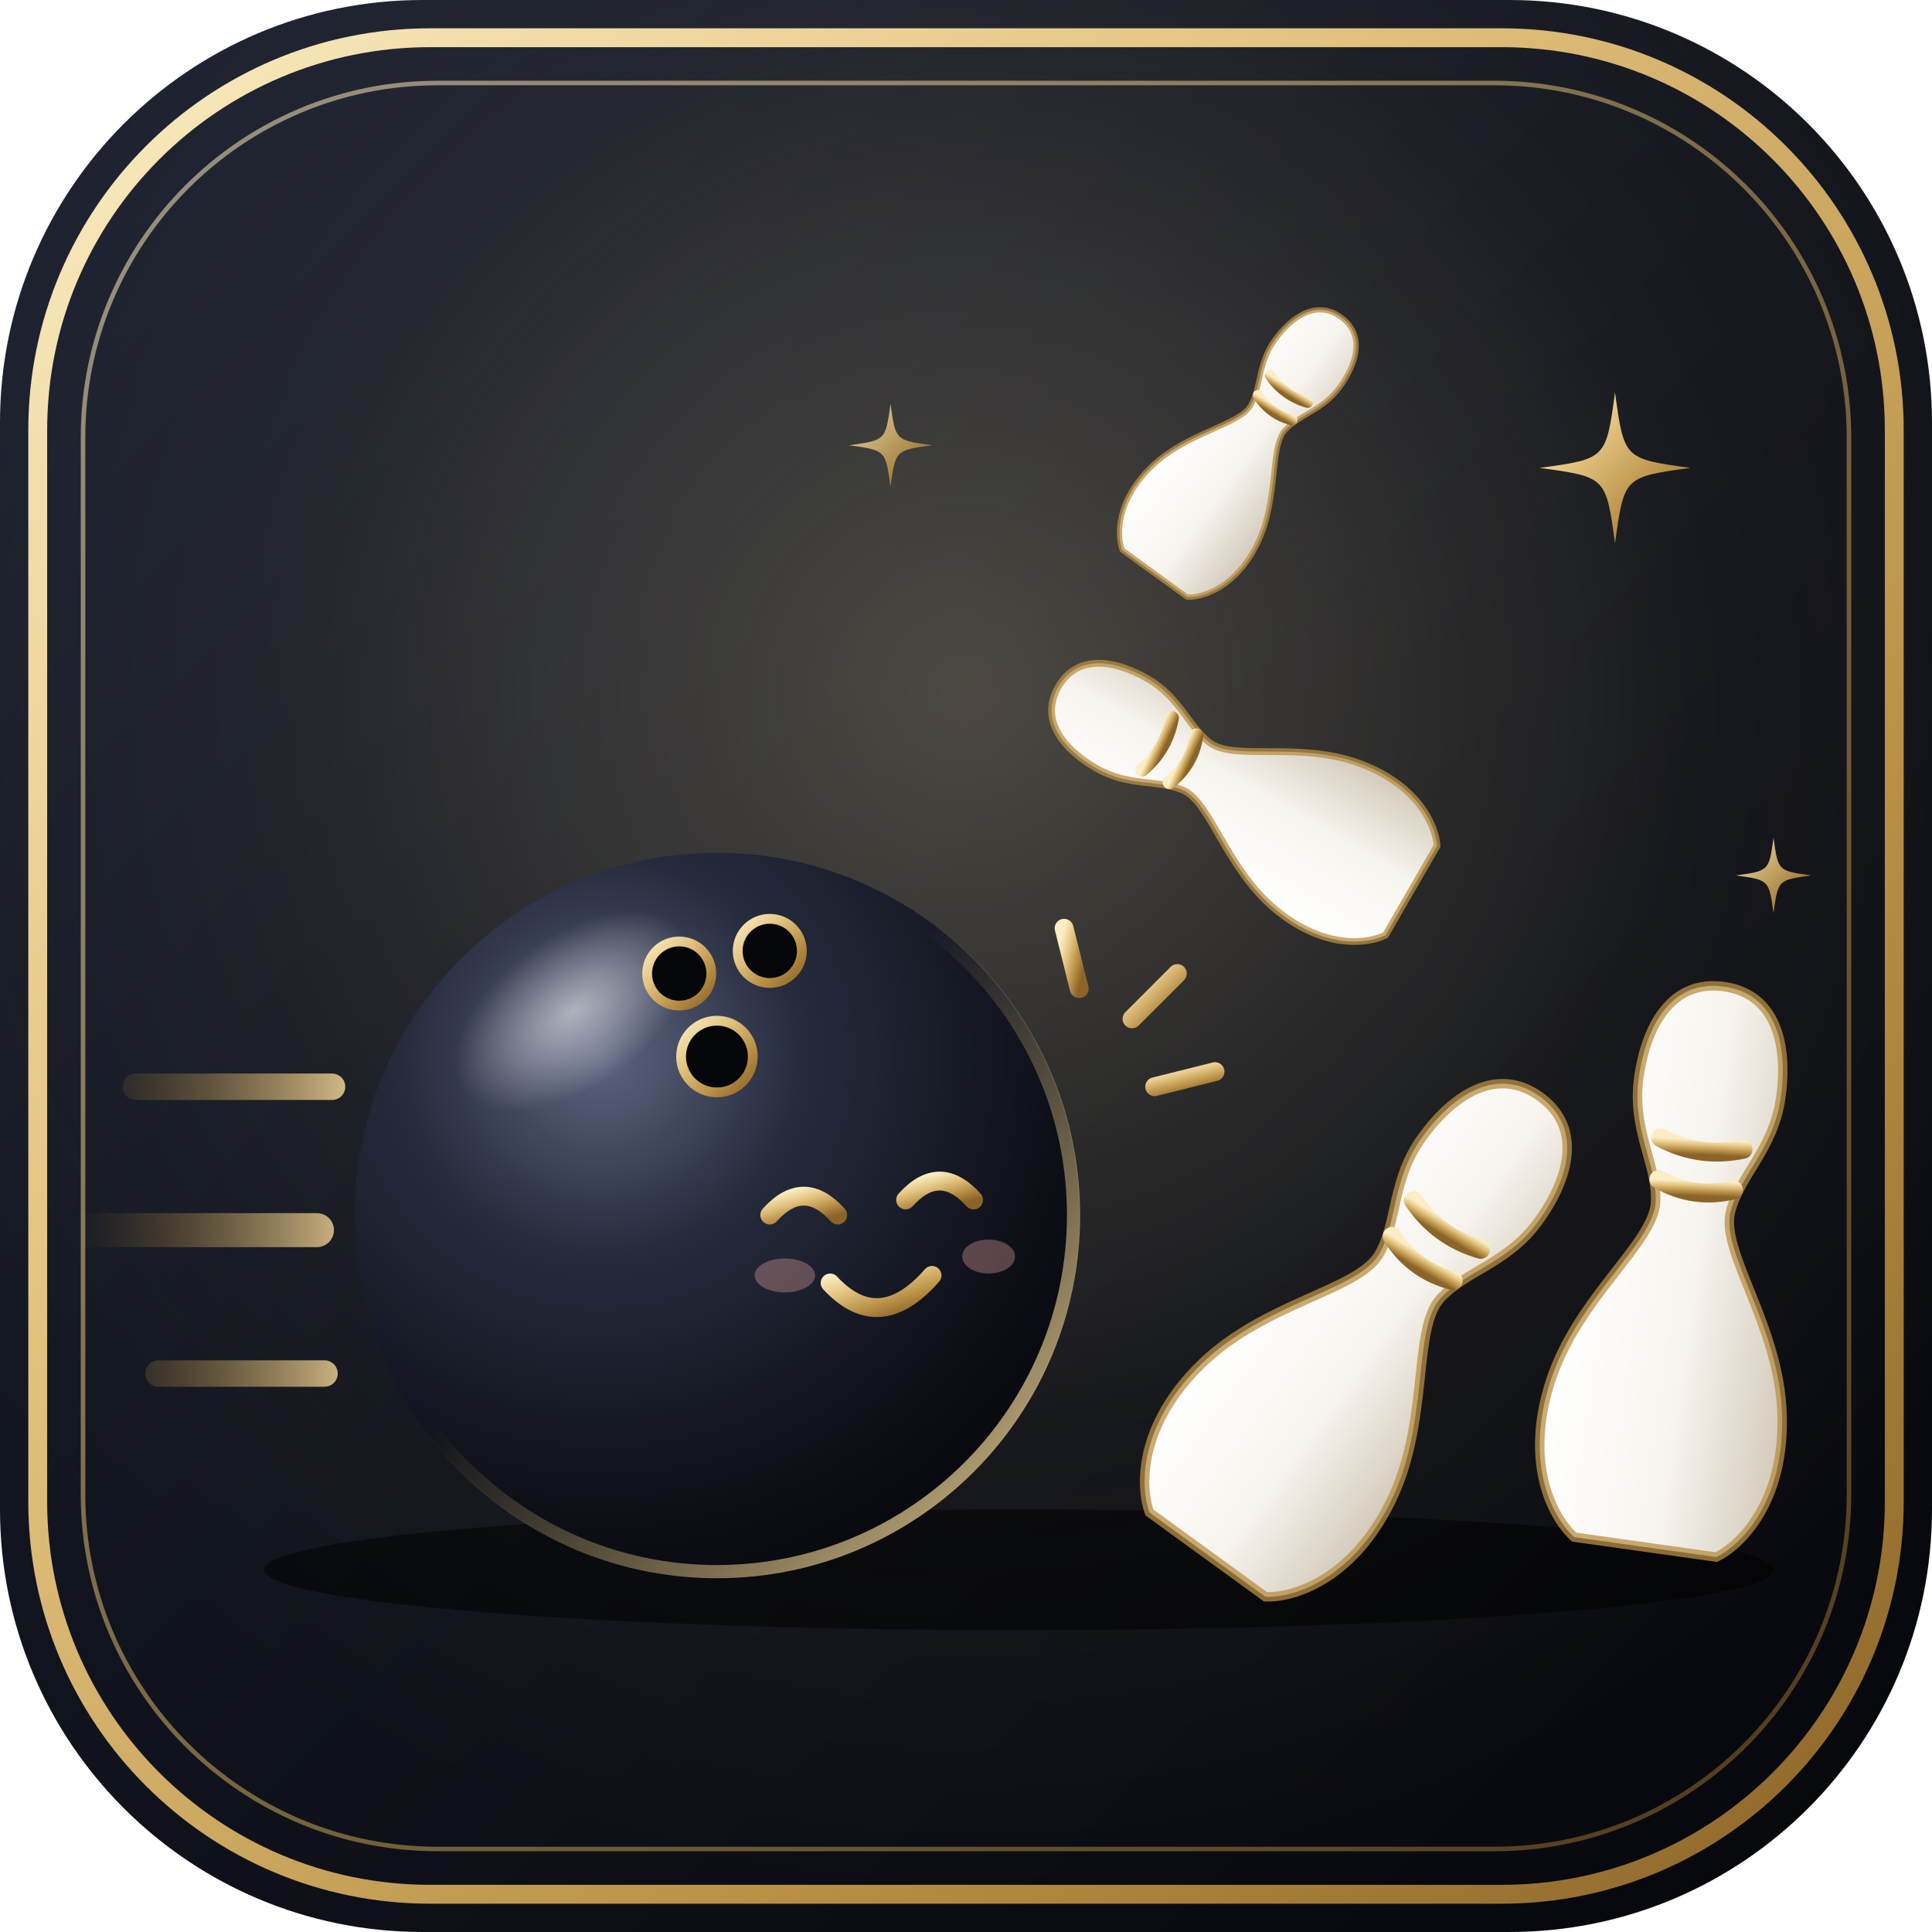
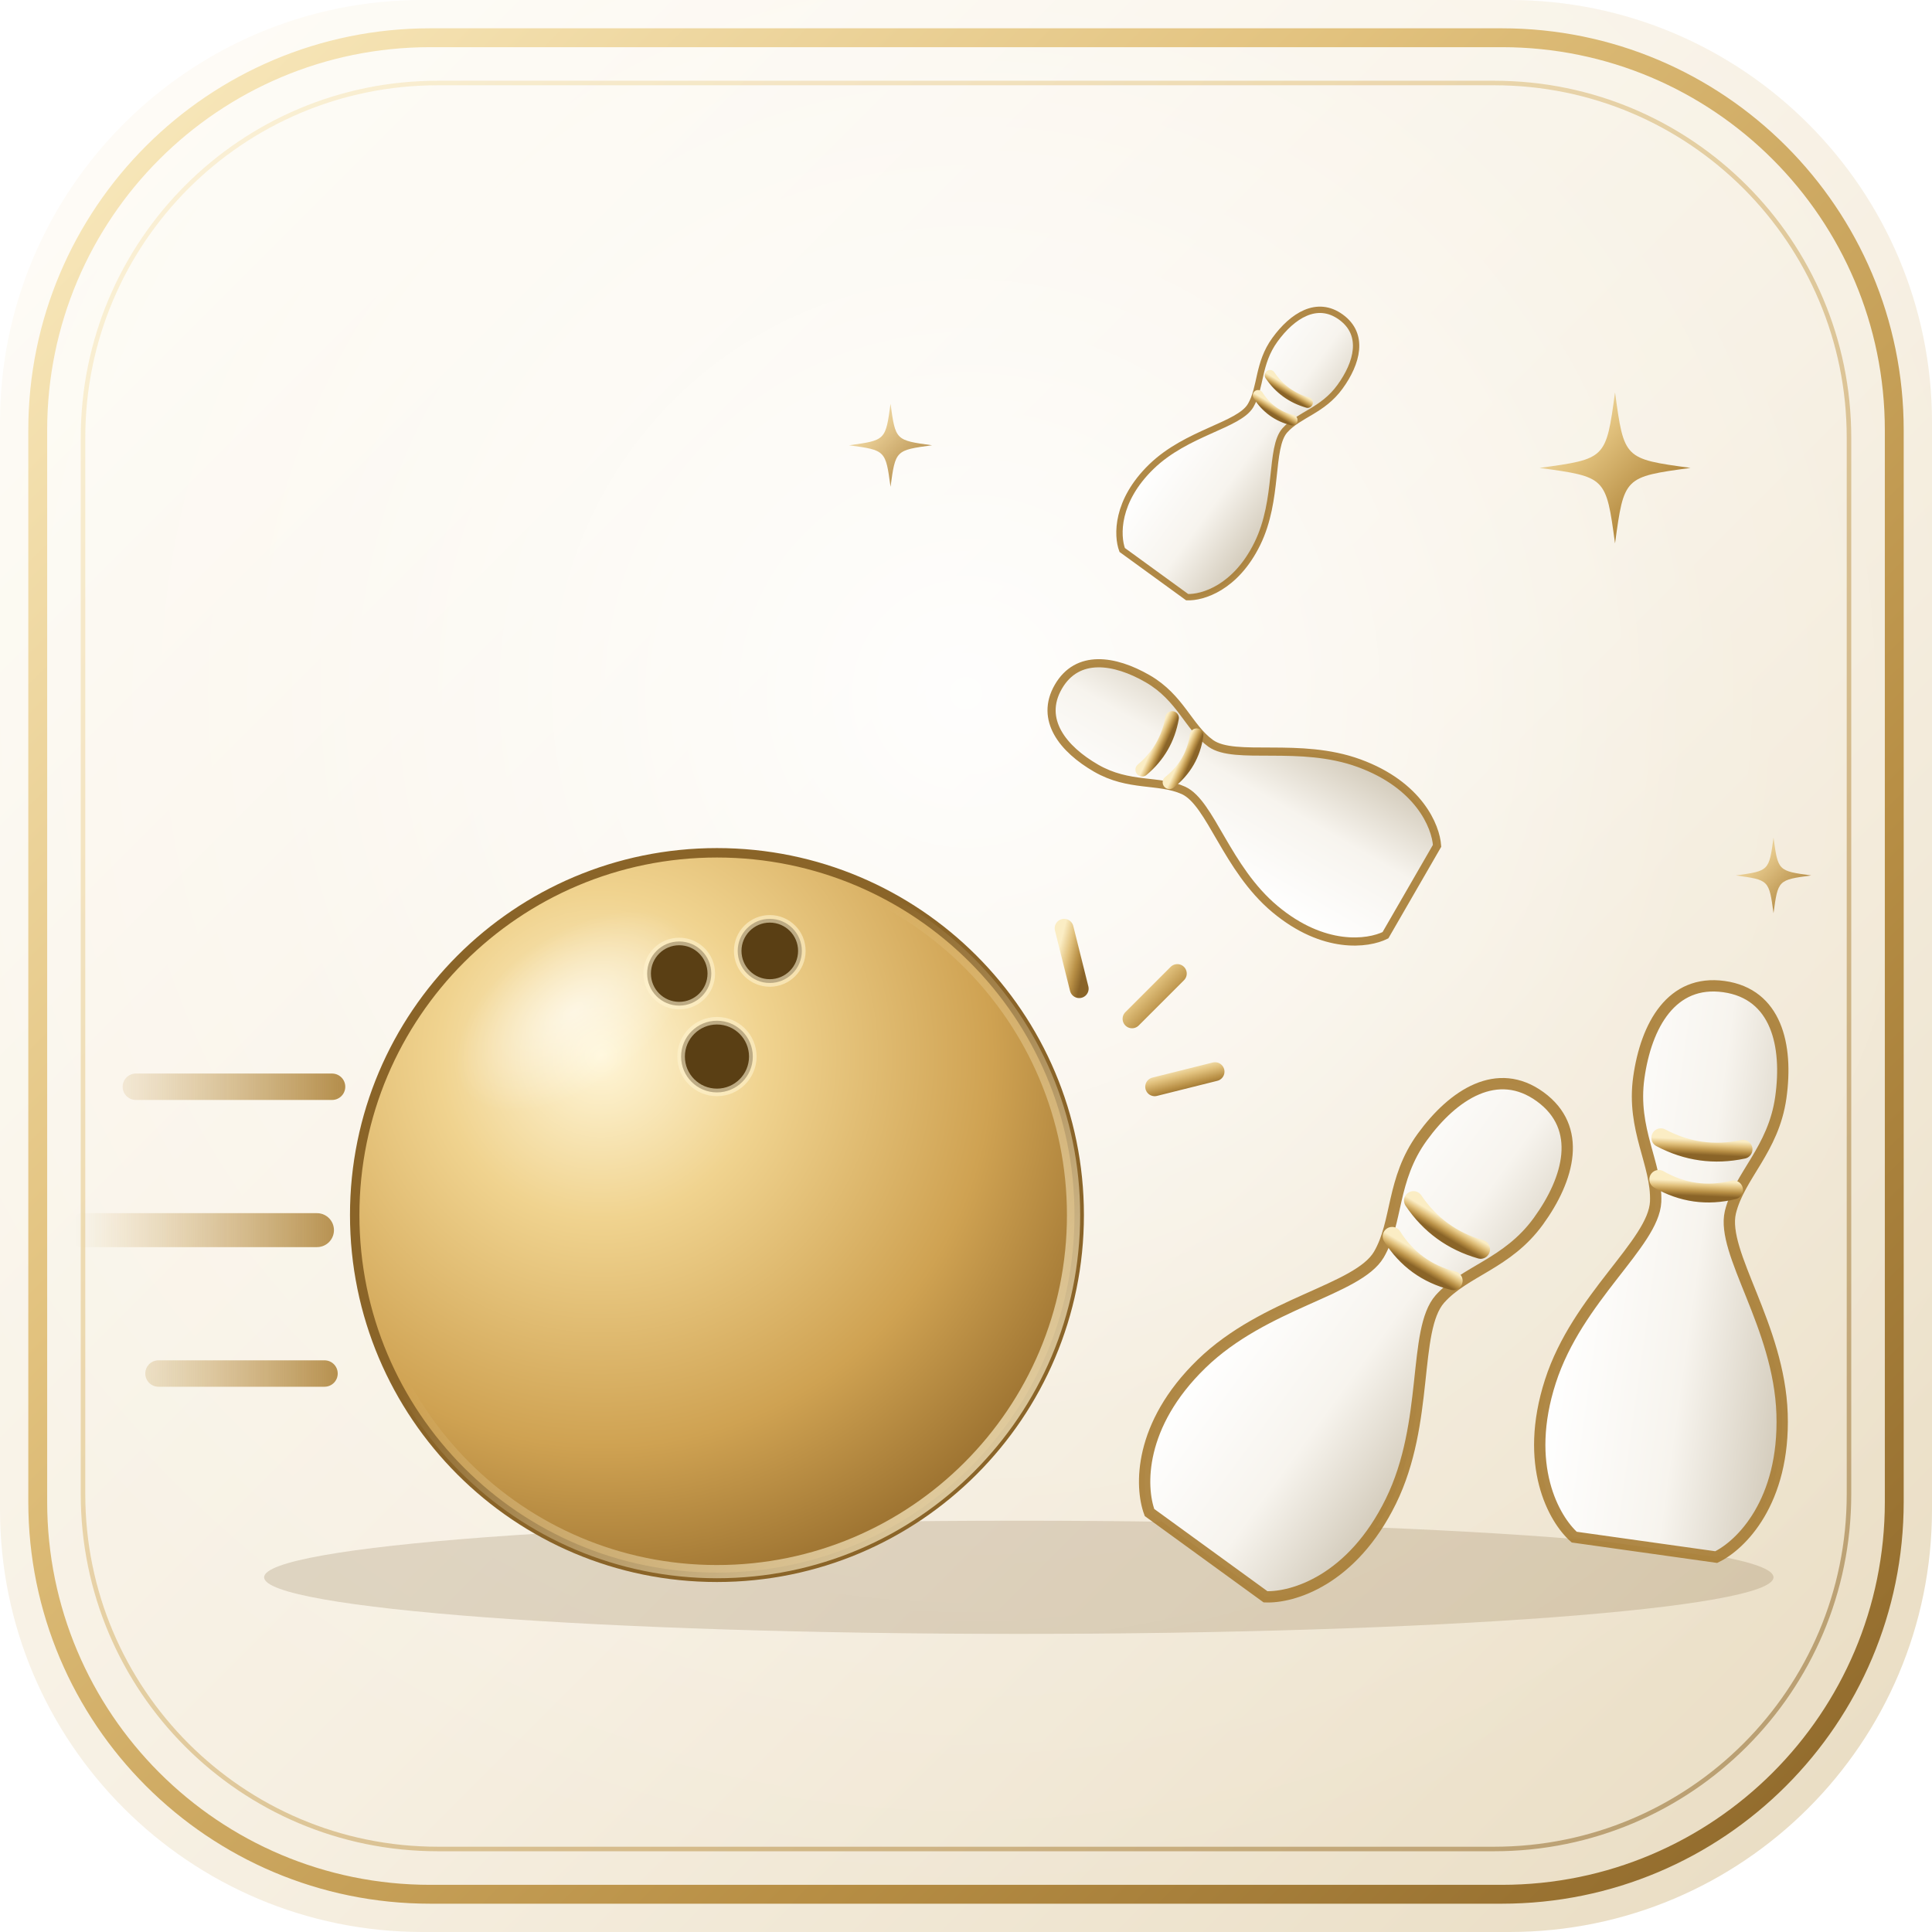
<svg xmlns="http://www.w3.org/2000/svg" xmlns:xlink="http://www.w3.org/1999/xlink" viewBox="0 0 512 512">
  <defs>
    <linearGradient id="bg" x1="0" y1="0" x2="1" y2="1">
-       <stop offset="0" stop-color="#1c2131" />
-       <stop offset=".55" stop-color="#0e1119" />
-       <stop offset="1" stop-color="#06070b" />
+       <stop offset="0" stop-color="#fffdf8" />
+       <stop offset=".55" stop-color="#f6efe1" />
+       <stop offset="1" stop-color="#e8dbc0" />
    </linearGradient>
    <radialGradient id="spot" cx="0.5" cy="0.36" r="0.62">
-       <stop offset="0" stop-color="#f3dca6" stop-opacity=".26" />
-       <stop offset=".6" stop-color="#f3dca6" stop-opacity=".05" />
-       <stop offset="1" stop-color="#f3dca6" stop-opacity="0" />
+       <stop offset="0" stop-color="#ffffff" stop-opacity=".9" />
+       <stop offset=".6" stop-color="#ffffff" stop-opacity=".2" />
+       <stop offset="1" stop-color="#ffffff" stop-opacity="0" />
    </radialGradient>
    <linearGradient id="gold" x1="0" y1="0" x2="1" y2="1">
      <stop offset="0" stop-color="#fbedc4" />
      <stop offset=".35" stop-color="#e2c27e" />
      <stop offset=".7" stop-color="#b88f45" />
      <stop offset="1" stop-color="#8a6428" />
    </linearGradient>
    <linearGradient id="goldH" gradientUnits="userSpaceOnUse" x1="20" y1="0" x2="100" y2="0">
-       <stop offset="0" stop-color="#8a6428" stop-opacity="0" />
-       <stop offset="1" stop-color="#f1d79c" />
+       <stop offset="0" stop-color="#c9a052" stop-opacity="0" />
+       <stop offset="1" stop-color="#a87d34" />
    </linearGradient>
-     <radialGradient id="ball" cx=".34" cy=".28" r=".85">
-       <stop offset="0" stop-color="#5d6580" />
-       <stop offset=".32" stop-color="#262b3d" />
-       <stop offset=".75" stop-color="#0d0f17" />
-       <stop offset="1" stop-color="#050609" />
+     <radialGradient id="ball" cx=".34" cy=".28" r=".9">
+       <stop offset="0" stop-color="#fff6d8" />
+       <stop offset=".25" stop-color="#f0d38f" />
+       <stop offset=".6" stop-color="#cfa252" />
+       <stop offset=".85" stop-color="#9c7230" />
+       <stop offset="1" stop-color="#6e4e1c" />
    </radialGradient>
    <linearGradient id="rim" x1="0" y1="0" x2="1" y2="1">
-       <stop offset=".45" stop-color="#e2c27e" stop-opacity="0" />
-       <stop offset="1" stop-color="#f1d79c" stop-opacity=".95" />
+       <stop offset=".4" stop-color="#fff3cf" stop-opacity="0" />
+       <stop offset="1" stop-color="#fff3cf" stop-opacity=".9" />
    </linearGradient>
    <radialGradient id="shine" cx=".5" cy=".5" r=".5">
      <stop offset="0" stop-color="#fff" stop-opacity=".55" />
      <stop offset="1" stop-color="#fff" stop-opacity="0" />
    </radialGradient>
    <linearGradient id="ivory" x1="0" y1="0" x2="1" y2="0">
      <stop offset="0" stop-color="#ffffff" />
      <stop offset=".55" stop-color="#f7f4ee" />
      <stop offset="1" stop-color="#d3cbbb" />
    </linearGradient>
    <path id="pinpath" d="M0,-150 C14,-150 19,-137 19,-123 C19,-109 11,-101 10,-91 C9,-80 27,-63 31,-40 C35,-17 25,-4 19,0 L-19,0 C-25,-4 -35,-17 -31,-40 C-27,-63 -9,-80 -10,-91 C-11,-101 -19,-109 -19,-123 C-19,-137 -14,-150 0,-150 Z" />
    <g id="pin">
-       <use xlink:href="#pinpath" fill="url(#ivory)" stroke="#b88f45" stroke-opacity=".75" stroke-width="2.5" />
+       <use xlink:href="#pinpath" fill="url(#ivory)" stroke="#a87d34" stroke-opacity=".9" stroke-width="3" />
      <path d="M-11,-108 Q0,-104 11,-108" stroke="url(#gold)" stroke-width="5" fill="none" stroke-linecap="round" />
      <path d="M-10,-97 Q0,-93 10,-97" stroke="url(#gold)" stroke-width="5" fill="none" stroke-linecap="round" />
    </g>
    <path id="spark" d="M0,-1 C.12,-.12 .12,-.12 1,0 C.12,.12 .12,.12 0,1 C-.12,.12 -.12,.12 -1,0 C-.12,-.12 -.12,-.12 0,-1Z" />
  </defs>
  <rect width="512" height="512" rx="112" fill="url(#bg)" />
  <rect width="512" height="512" rx="112" fill="url(#spot)" />
-   <ellipse cx="270" cy="416" rx="200" ry="16" fill="#000" opacity=".5" />
+   <ellipse cx="270" cy="418" rx="200" ry="15" fill="#6e4e1c" opacity=".18" />
  <path d="M86 416 H456" stroke="url(#gold)" stroke-width="2" opacity=".55" />
  <use xlink:href="#pin" transform="translate(436 410) rotate(8)" />
  <use xlink:href="#pin" transform="translate(320 412) rotate(36)" />
  <use xlink:href="#pin" transform="translate(374 236) rotate(-60) scale(.72)" />
  <use xlink:href="#pin" transform="translate(306 152) rotate(36) scale(.56)" />
  <use xlink:href="#spark" transform="translate(428 124) scale(20)" fill="url(#gold)" />
  <use xlink:href="#spark" transform="translate(236 118) scale(11)" fill="url(#gold)" opacity=".85" />
  <use xlink:href="#spark" transform="translate(470 232) scale(10)" fill="url(#gold)" opacity=".9" />
  <g stroke="url(#goldH)" stroke-linecap="round">
    <path d="M36 288h52" stroke-width="7" />
    <path d="M22 326h62" stroke-width="9" />
    <path d="M42 364h44" stroke-width="7" />
  </g>
  <g stroke="url(#gold)" stroke-width="5" stroke-linecap="round">
    <path d="M286 262l-4-16" />
    <path d="M300 270l12-12" />
    <path d="M306 288l16-4" />
  </g>
-   <circle cx="190" cy="322" r="96" fill="url(#ball)" />
+   <circle cx="190" cy="322" r="96" fill="url(#ball)" stroke="#8a6428" stroke-width="2.5" />
  <circle cx="190" cy="322" r="94.5" fill="none" stroke="url(#rim)" stroke-width="3.5" />
  <ellipse cx="152" cy="268" rx="36" ry="20" fill="url(#shine)" transform="rotate(-36 152 268)" />
-   <g fill="#05060a" stroke="url(#gold)" stroke-width="2.6">
+   <g fill="#5a3f14" stroke="#fff3cf" stroke-opacity=".6" stroke-width="2">
    <circle cx="180" cy="258" r="8.5" />
    <circle cx="204" cy="252" r="8.5" />
    <circle cx="190" cy="280" r="9.5" />
  </g>
-   <g fill="none" stroke="url(#gold)" stroke-width="5" stroke-linecap="round">
-     <path d="M204 322 Q213 312 222 322" />
-     <path d="M240 318 Q249 308 258 318" />
-     <path d="M220 340 Q233 354 247 338" />
-   </g>
-   <ellipse cx="208" cy="338" rx="8" ry="4.5" fill="#e8a6a0" opacity=".35" />
-   <ellipse cx="262" cy="333" rx="7" ry="4.5" fill="#e8a6a0" opacity=".35" />
  <rect x="10" y="10" width="492" height="492" rx="104" fill="none" stroke="url(#gold)" stroke-width="5" />
  <rect x="22" y="22" width="468" height="468" rx="94" fill="none" stroke="url(#gold)" stroke-width="1.2" opacity=".55" />
</svg>
